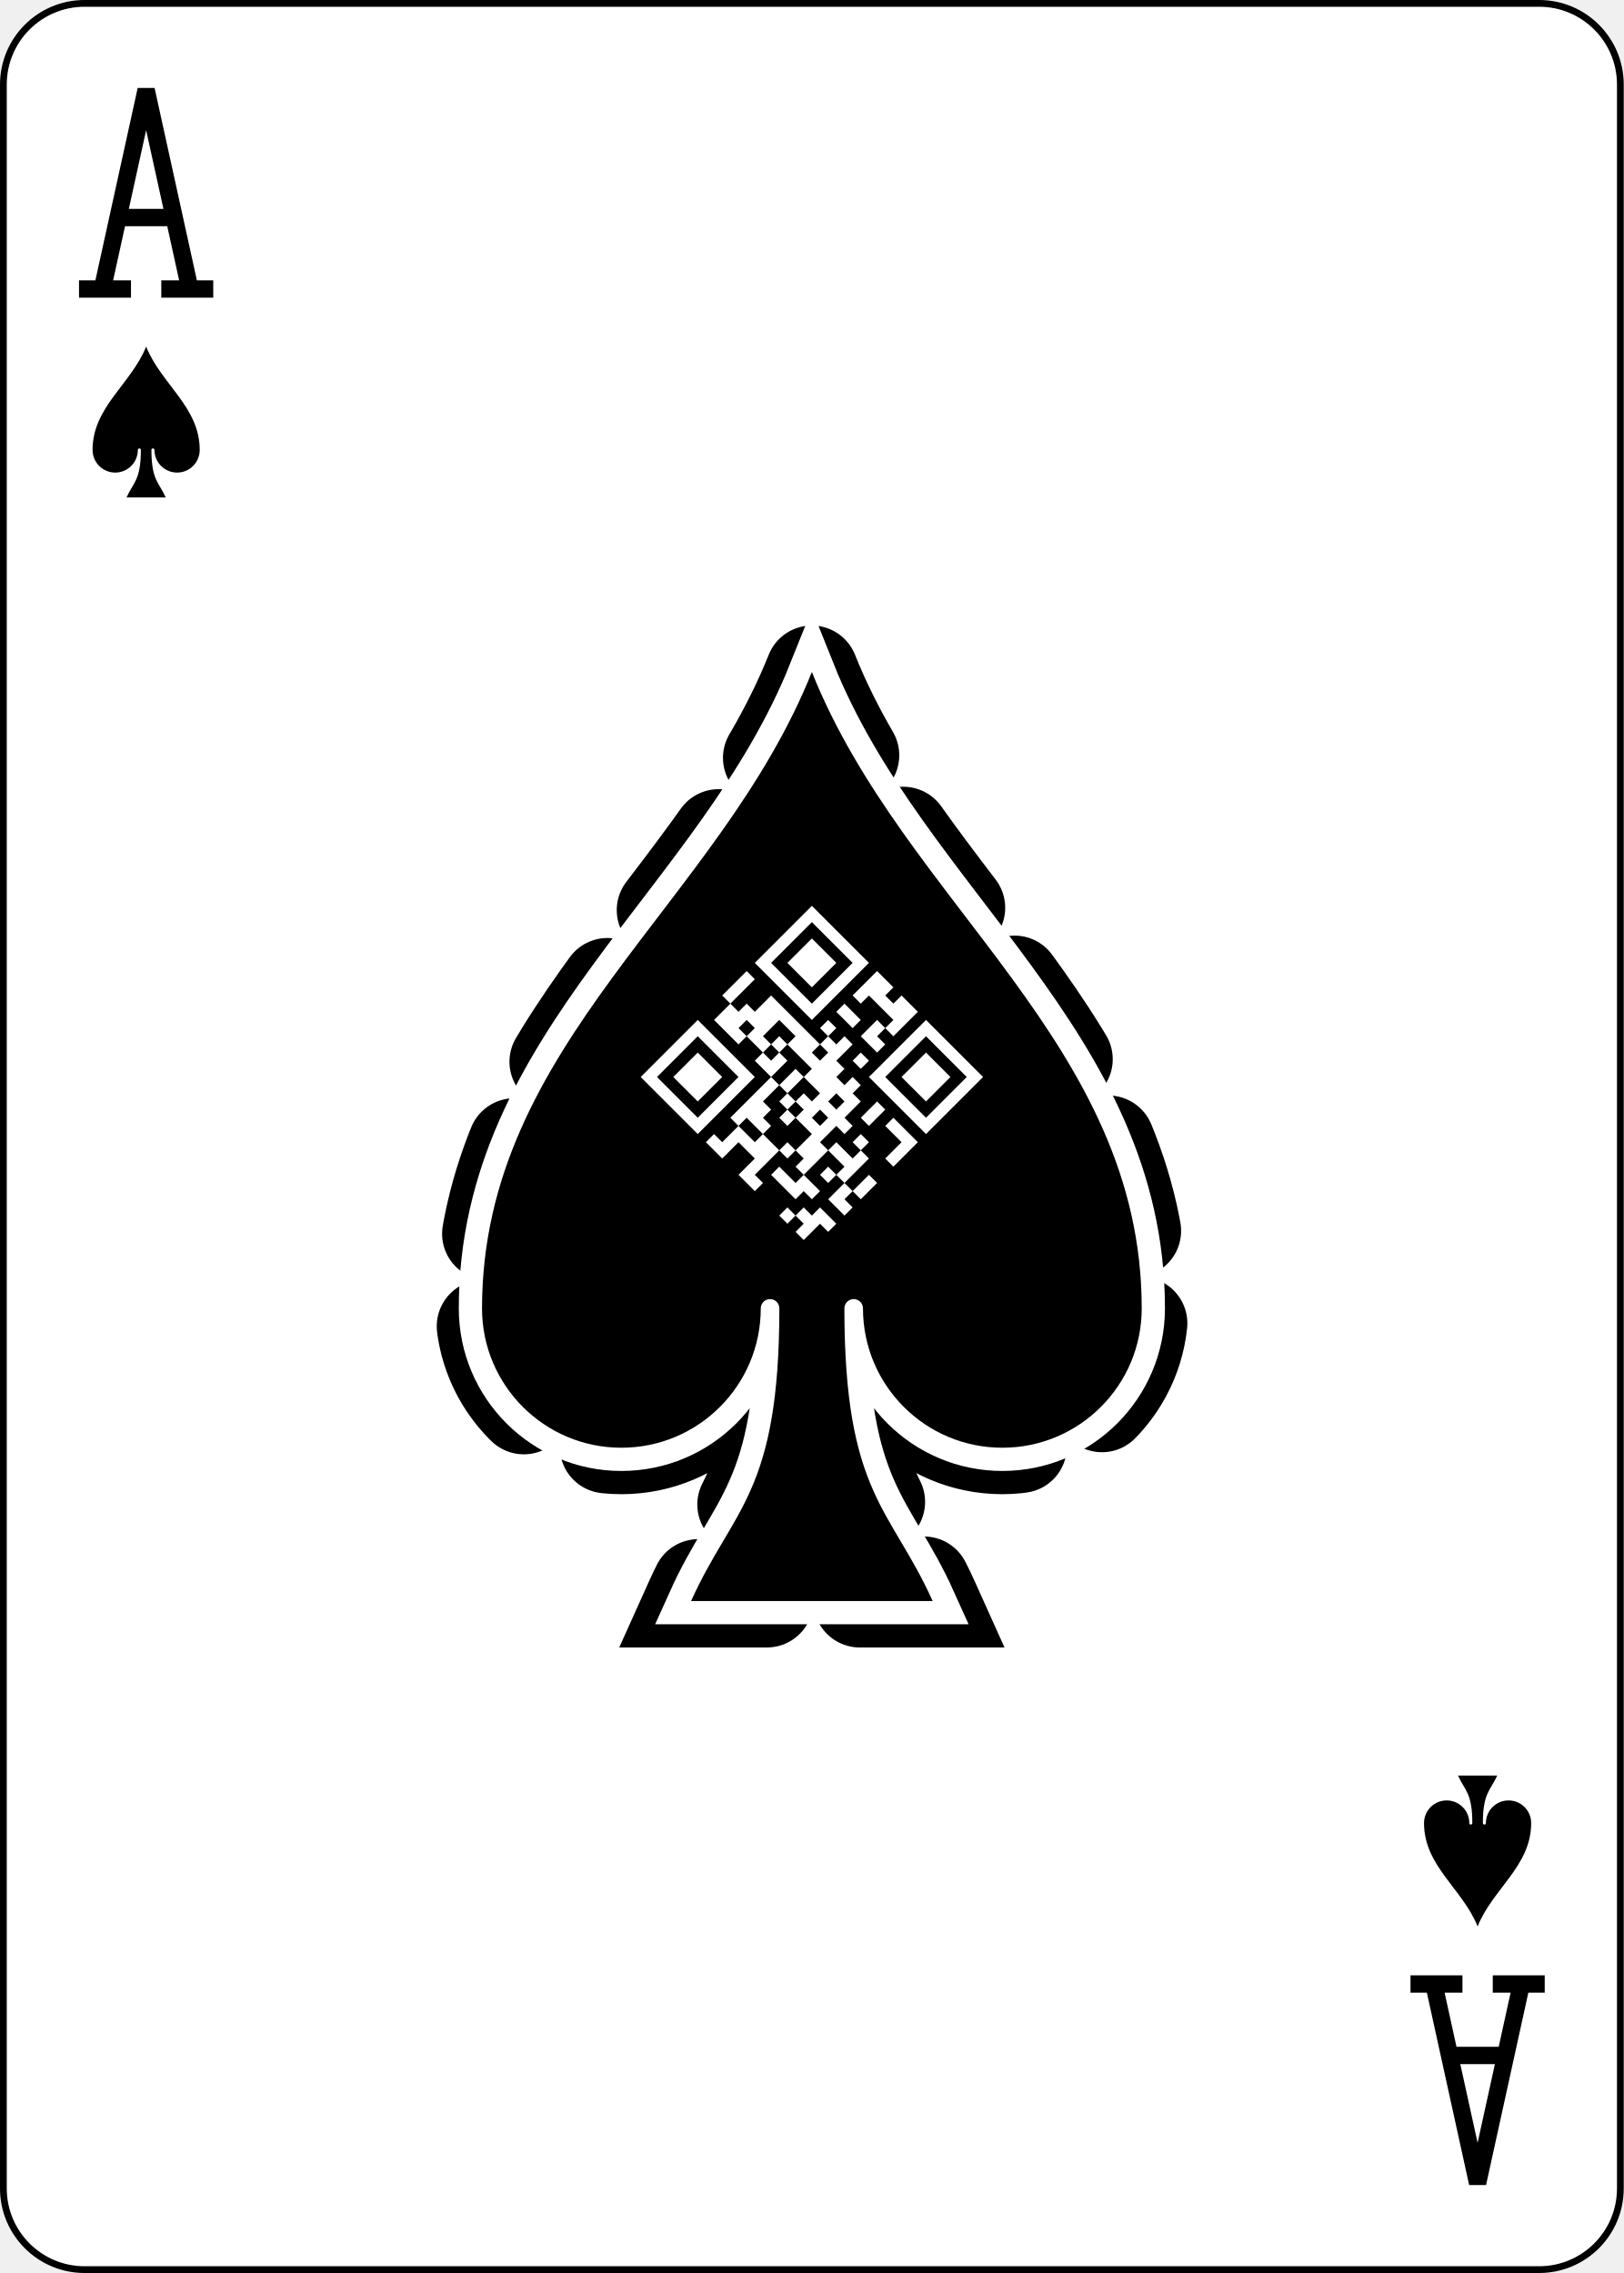
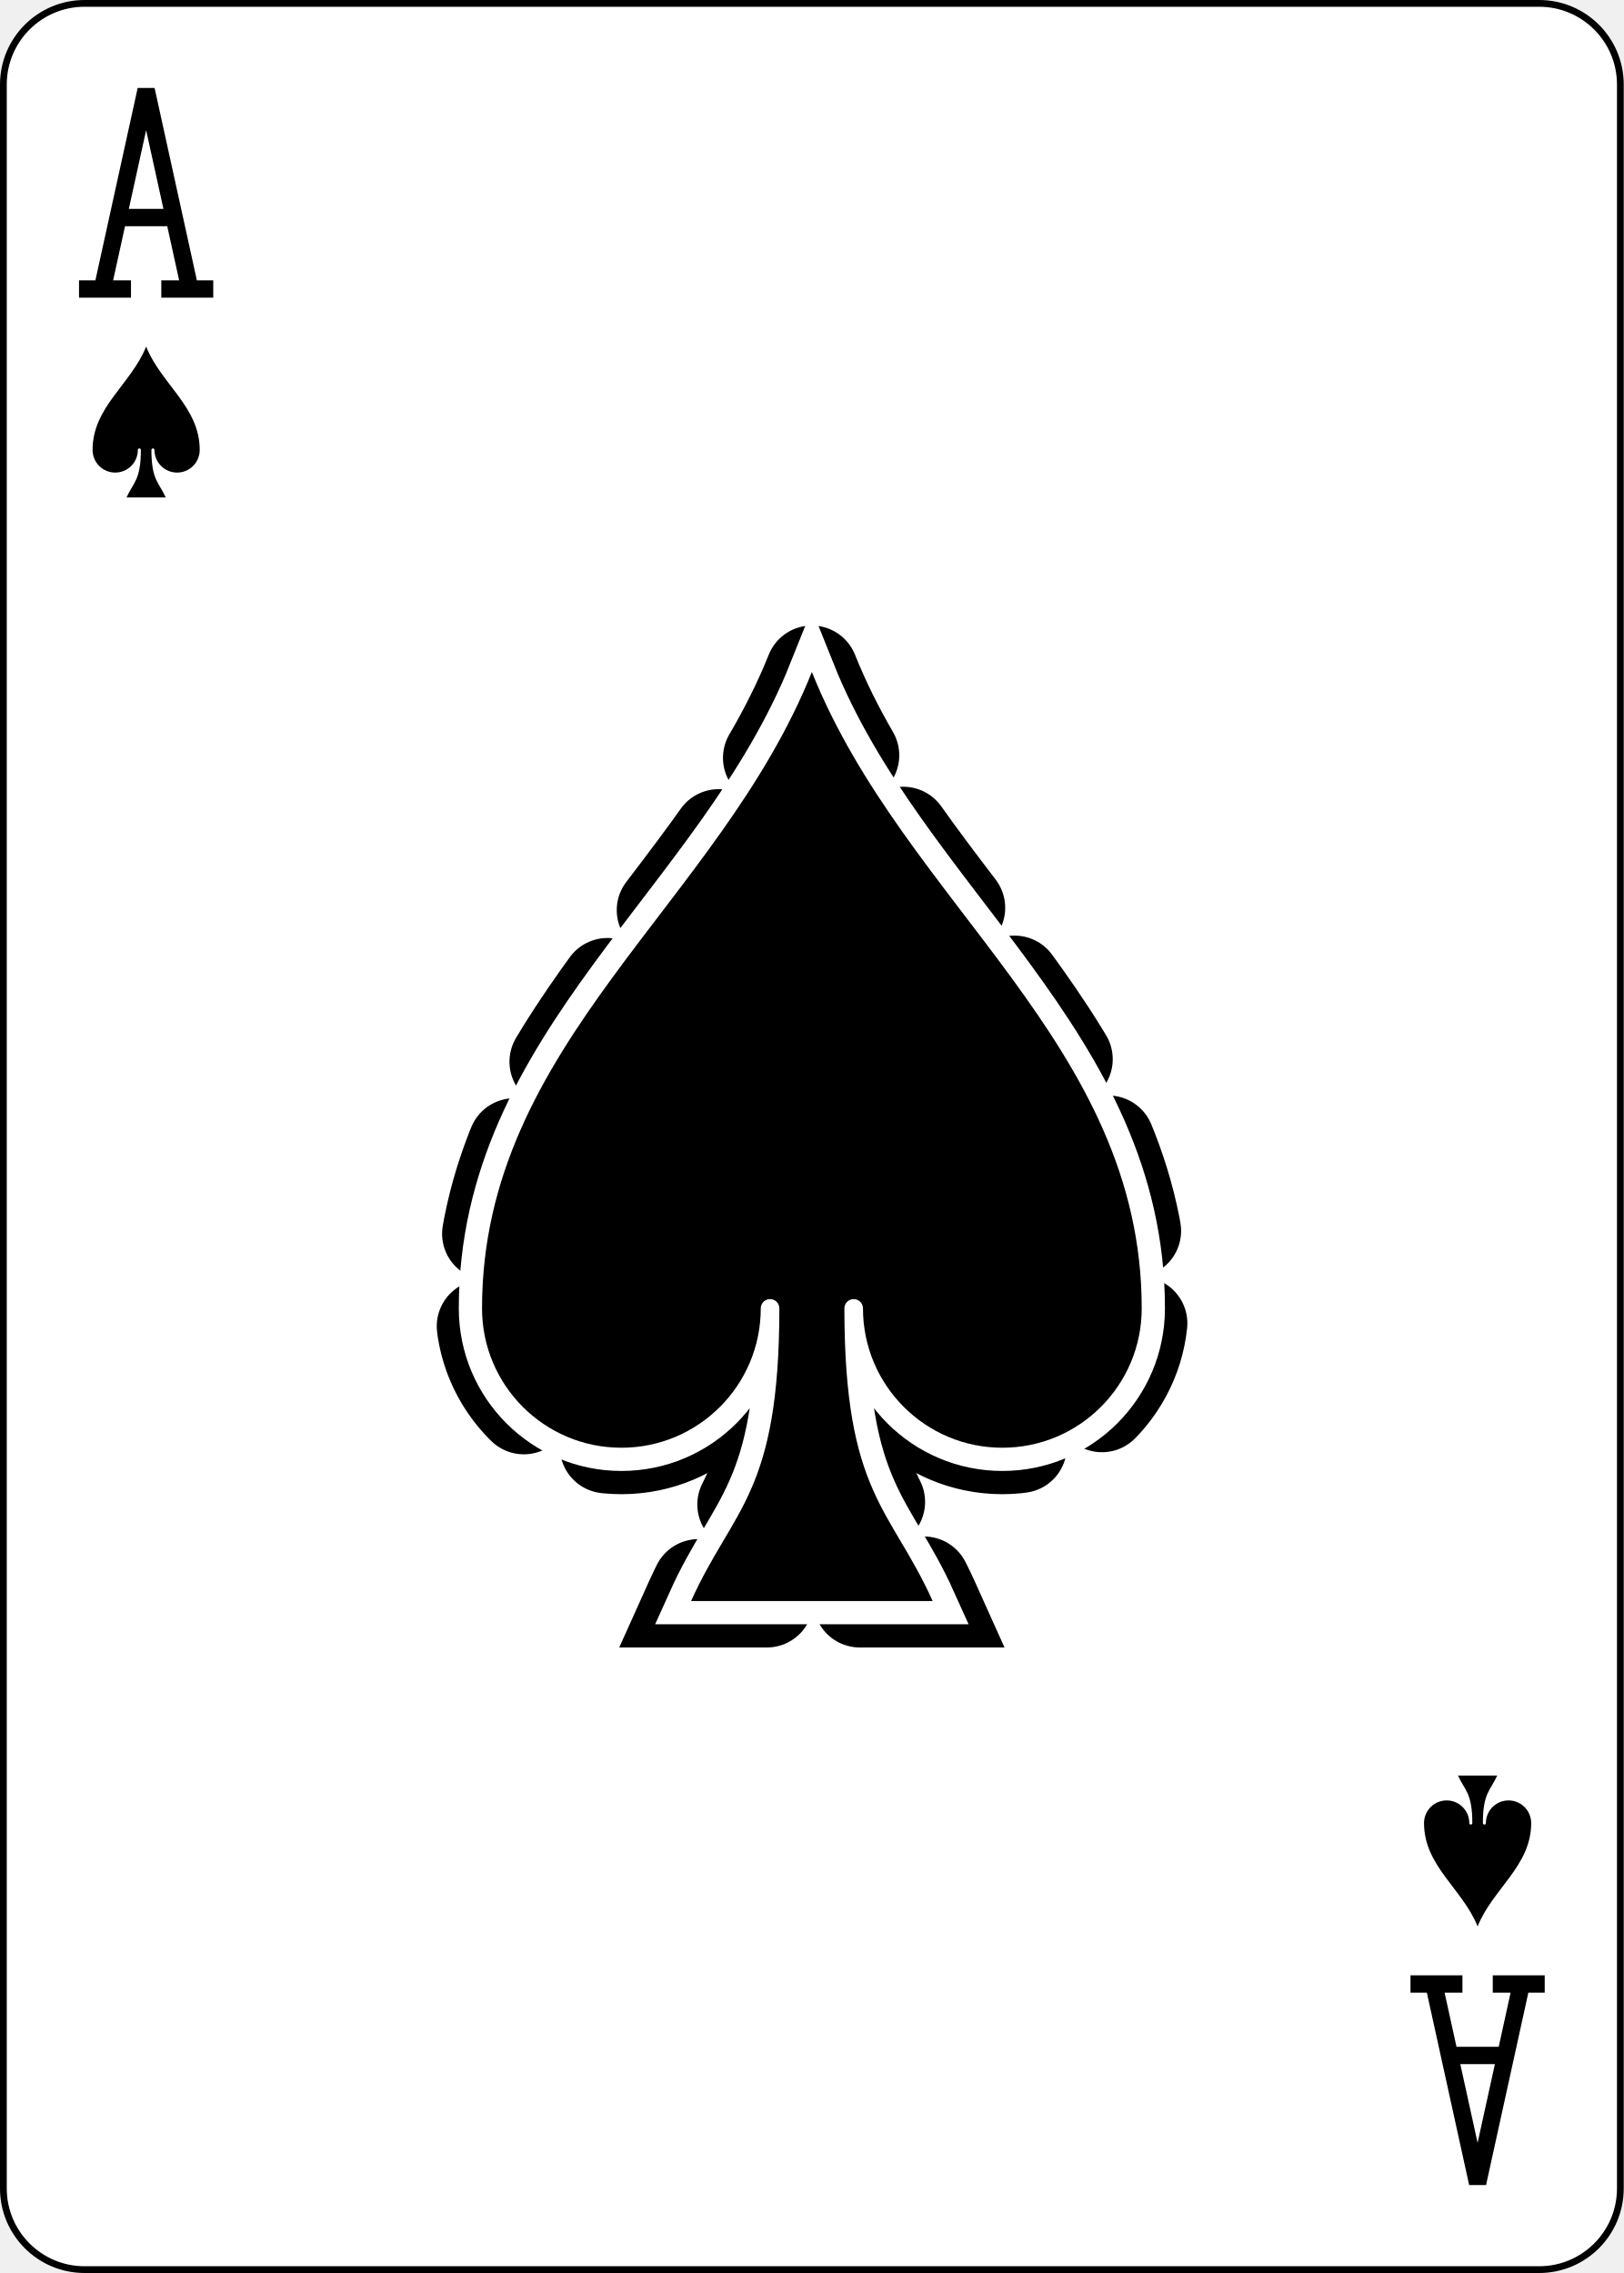
<svg xmlns="http://www.w3.org/2000/svg" xmlns:xlink="http://www.w3.org/1999/xlink" class="card" face="AS" height="3.5in" preserveAspectRatio="none" viewBox="-120 -168 240 336" width="2.5in">
  <symbol id="SA" viewBox="-500 -500 1000 1000" preserveAspectRatio="xMinYMid">
    <path d="M-270 460L-110 460M-200 450L0 -460L200 450M110 460L270 460M-120 130L120 130" stroke="black" stroke-width="80" stroke-linecap="square" stroke-miterlimit="1.5" fill="none" />
  </symbol>
  <symbol id="S" viewBox="-600 -600 1200 1200" preserveAspectRatio="xMinYMid">
    <path d="M0 -500C100 -250 355 -100 355 185A150 150 0 0 1 55 185A10 10 0 0 0 35 185C35 385 85 400 130 500L-130 500C-85 400 -35 385 -35 185A10 10 0 0 0 -55 185A150 150 0 0 1 -355 185C-355 -100 -100 -250 0 -500Z" />
  </symbol>
  <rect width="239" height="335" x="-119.5" y="-167.5" rx="12" ry="12" fill="white" stroke="black" />
  <use xlink:href="#S" height="164.8" width="164.8" x="-82.4" y="-82.4" stroke="black" stroke-width="100" stroke-dasharray="100,100" stroke-linecap="round" />
  <use xlink:href="#S" height="164.8" width="164.8" x="-82.4" y="-82.4" stroke="white" stroke-width="50" />
  <use xlink:href="#S" height="164.8" width="164.8" x="-82.4" y="-82.4" fill="black" />
-   <path transform="translate(0,-10)rotate(45)scale(1.704)translate(-14,-14)" fill="white" stroke="none" d="M4,4h7v7h-7M5,5v5h5v-5M12,4h2v1h1v-1h2v3h-1v1h1v1h-2v-2h1v-1h-3v1h-1M18,4h7v7h-7M19,5v5h5v-5M6,6h3v3h-3M20,6h3v3h-3M12,8h2v1h-2M12,10h1v1h1v-1h1v2h1v1h1v-1h1v1h1v2h1v1h-1v2h1v-1h2v-1h-1v-1h1v1h1v3h1v-2h1v2h-1v1h1v1h-2v-2h-1v1h-1v-1h1v-1h-2v3h2v1h-1v1h-3v-1h2v-1h-1v-1h-1v1h-1v3h1v1h-2v-2h-2v2h-2v-1h1v-2h-1v-5h-2v-1h-2v1h-3v-2h-1v-3h1v3h1v-1h1v-2h6v-1h-1M16,10h1v1h-1M13,12v1h1v-1M9,13v2h1v-1h1v-1M20,12h1v2h-1M22,12h3v3h-1v-2h-2M11,14v1h1v2h1v-2h1v-1M17,14v1h1v-1M7,15v1h1v-1M10,15v1h1v-1M14,15v2h1v-1h1v-1M17,16v1h1v-1M13,17v2h1v1h1v1h2v-1h1v-2h-2v1h-1v-1h-1v-1M15,17v1h1v-1M4,18h7v7h-7M5,19v5h5v-5M6,20h3v3h-3M13,21v1h2v-1M23,22h2v1h-1v2h-1v-1h-1v1h-1v-1h1v-1h1" />
  <use xlink:href="#SA" height="32" width="32" x="-114.4" y="-156" />
  <use xlink:href="#S" height="26.769" width="26.769" x="-111.784" y="-119" />
  <g transform="rotate(180)">
    <use xlink:href="#SA" height="32" width="32" x="-114.4" y="-156" />
    <use xlink:href="#S" height="26.769" width="26.769" x="-111.784" y="-119" />
  </g>
</svg>
